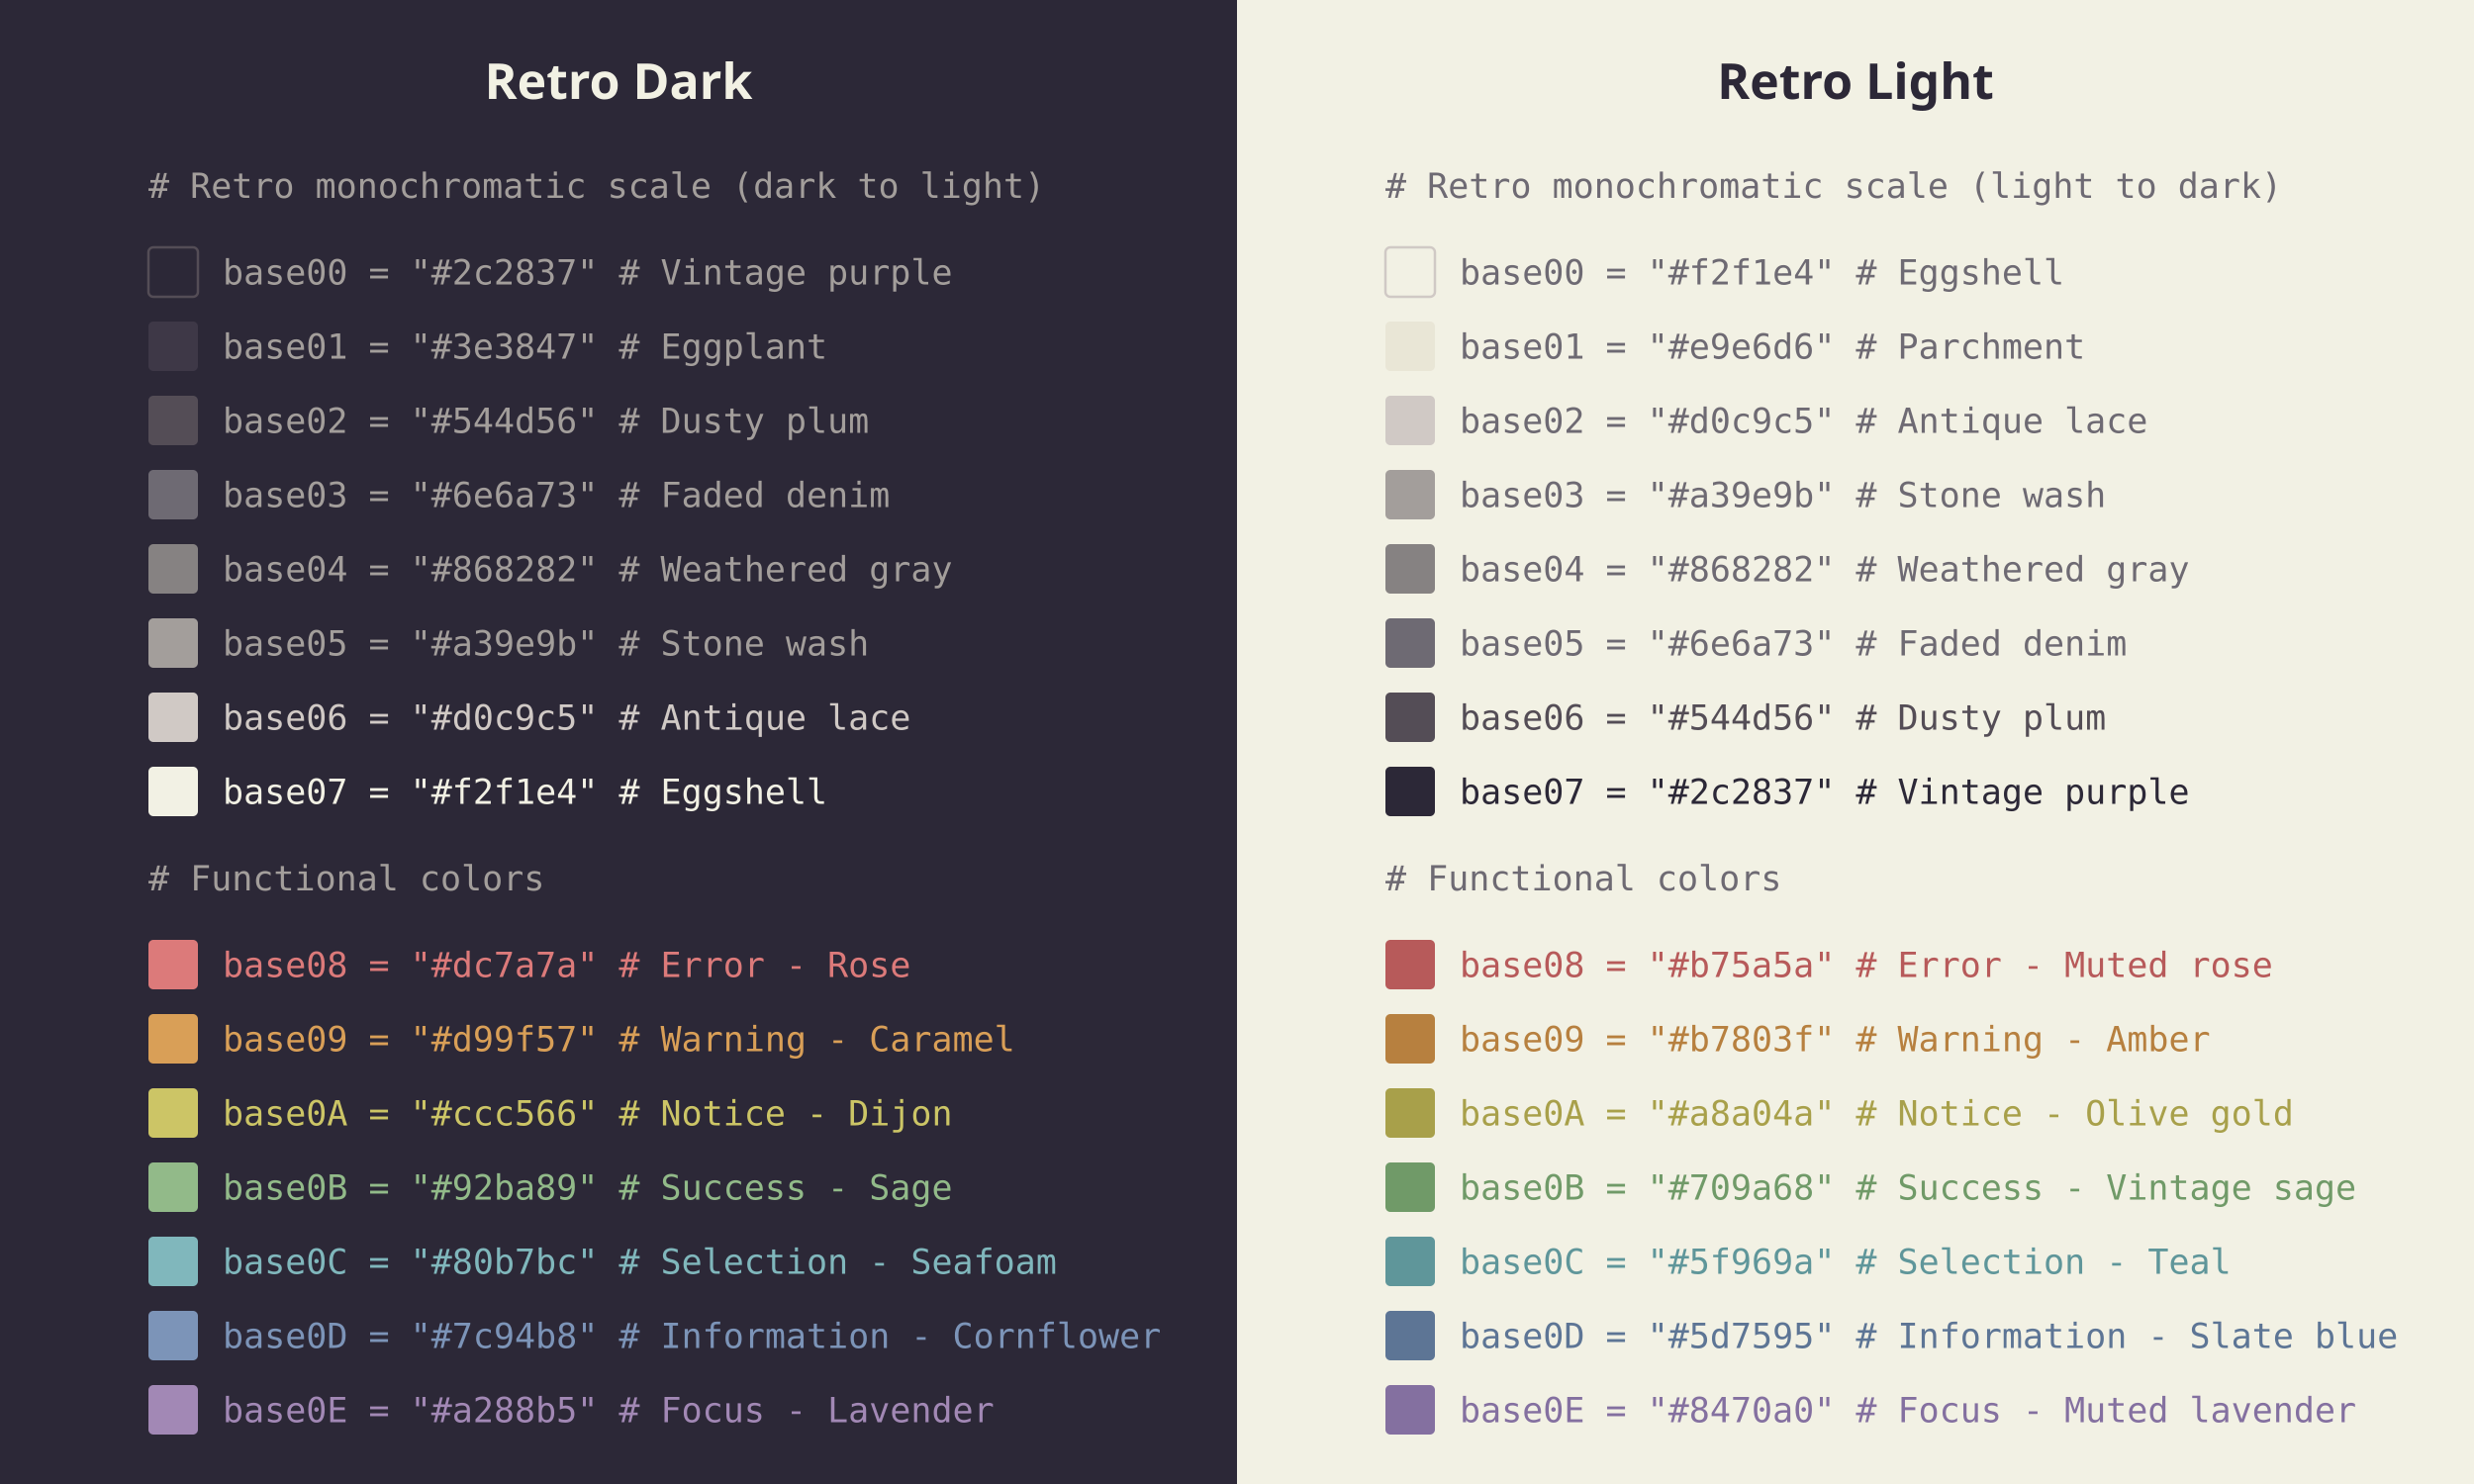
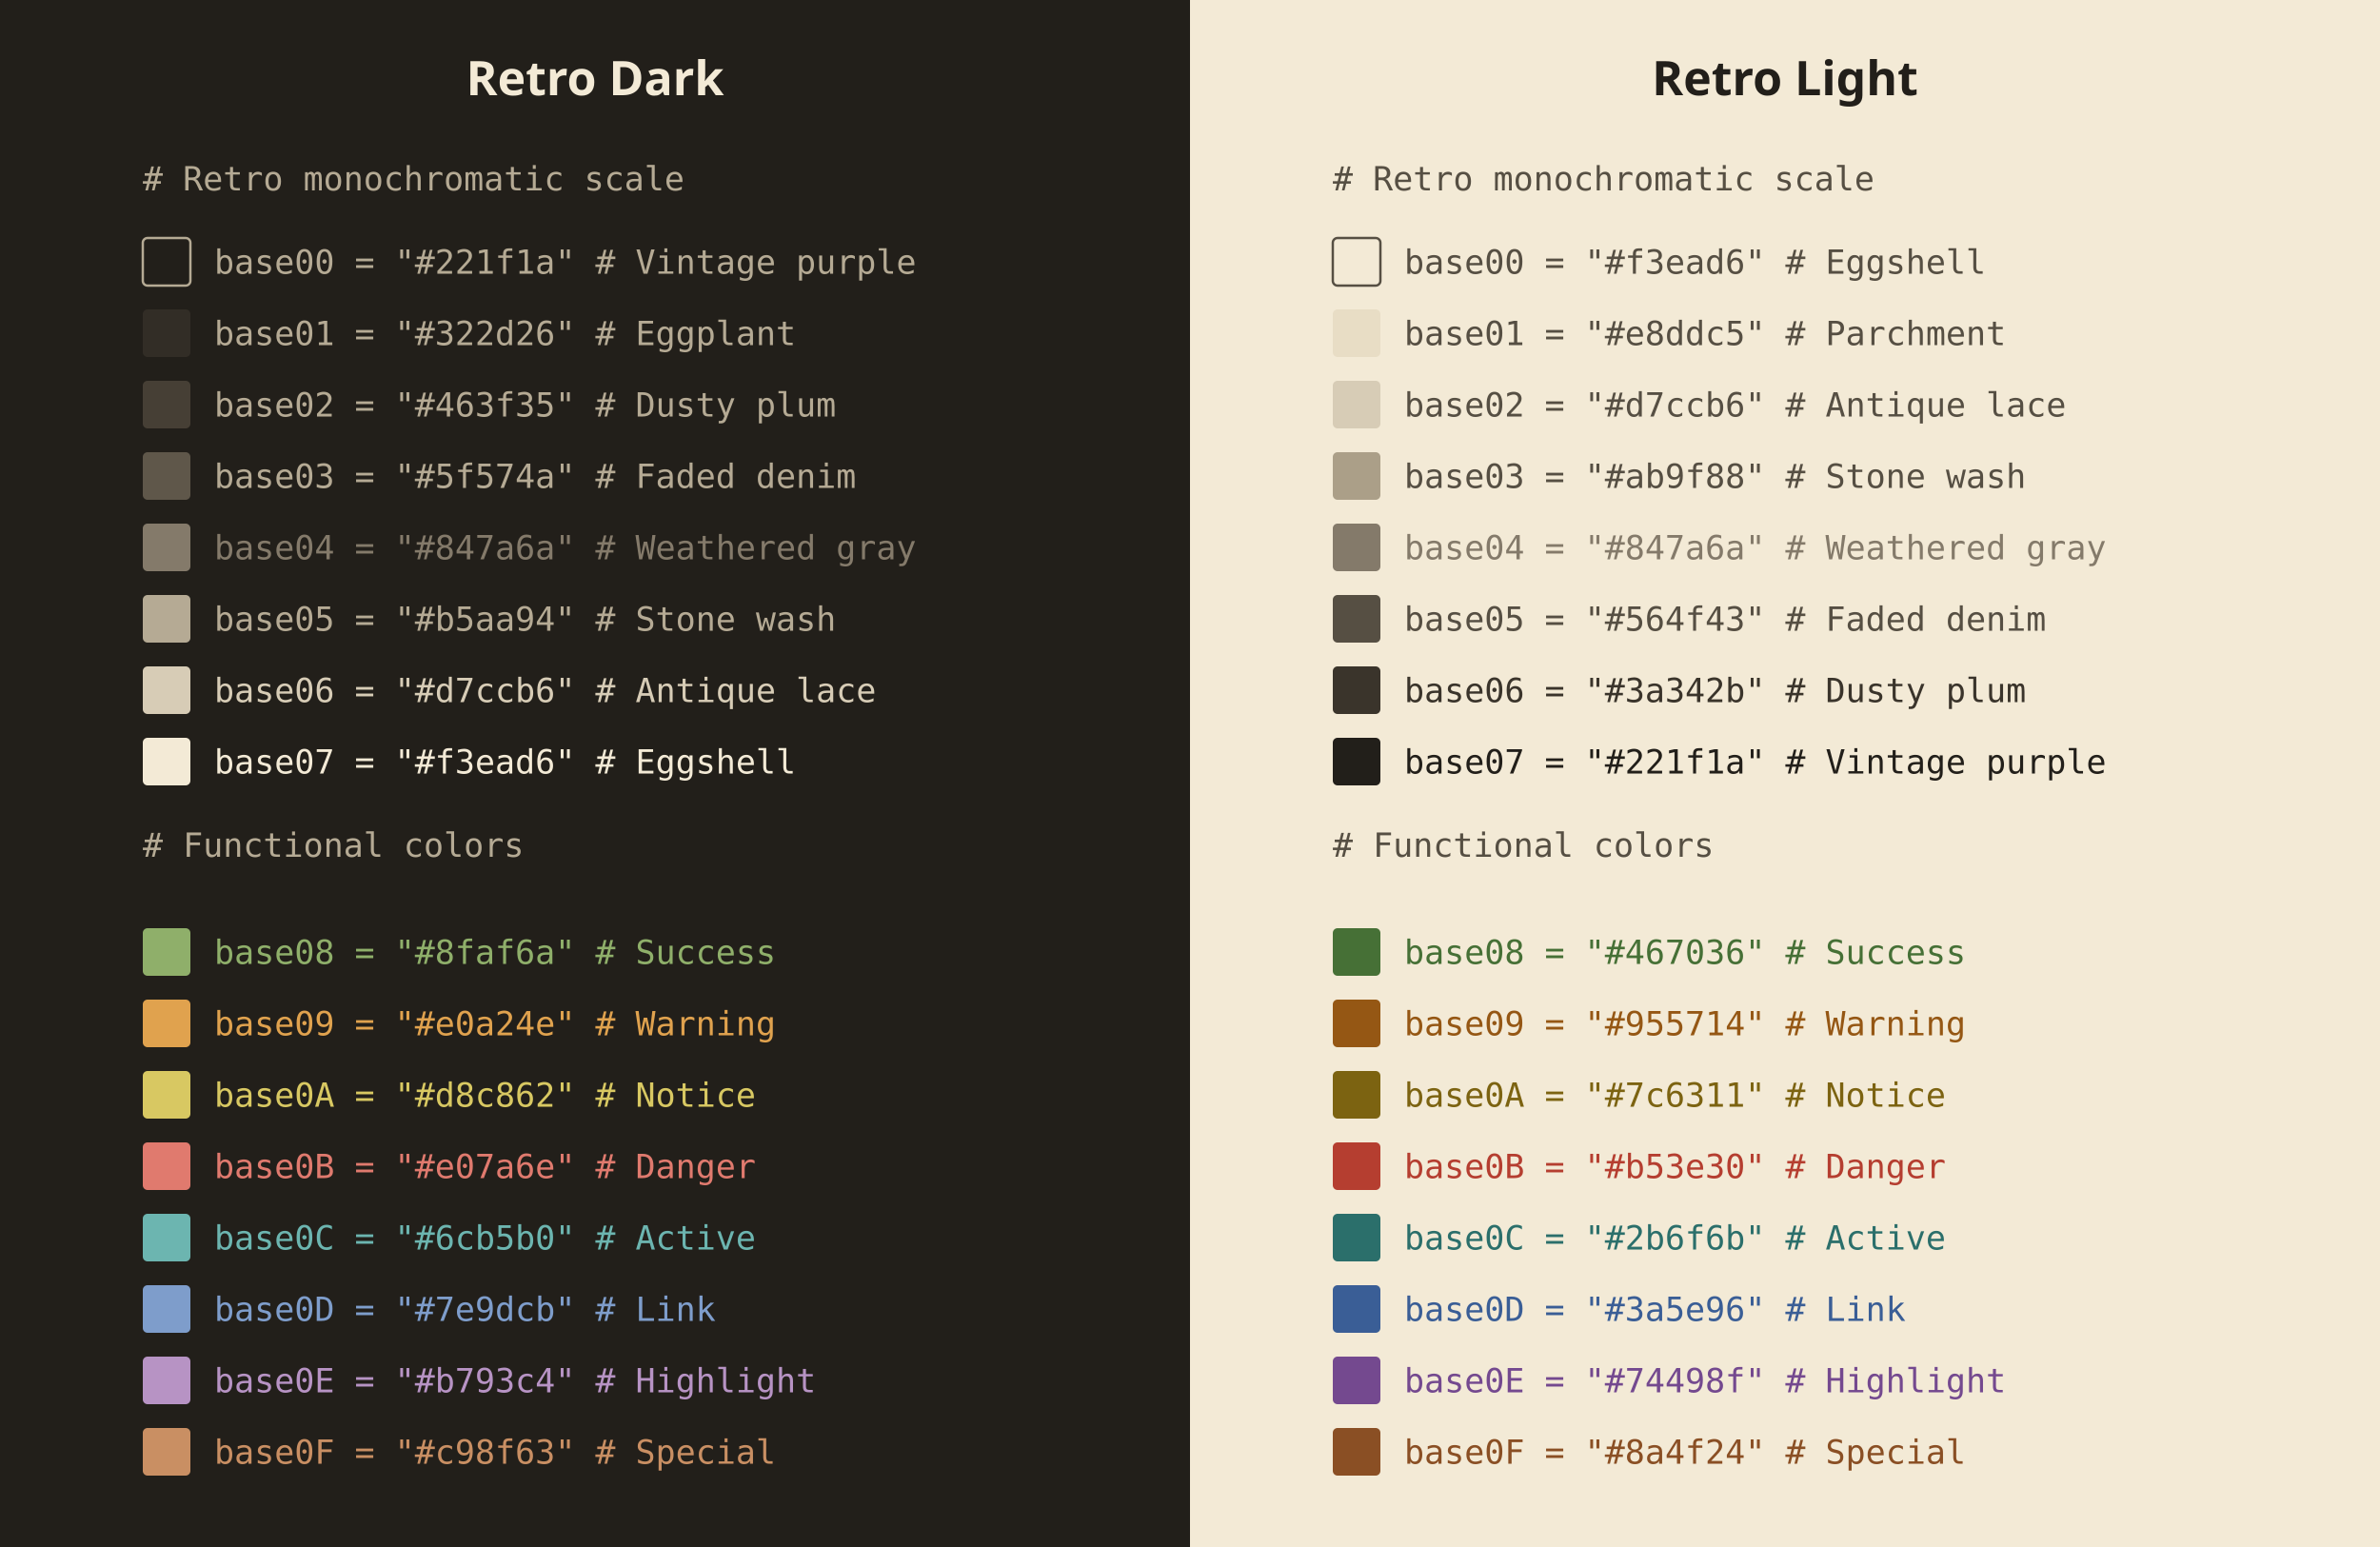
- <svg xmlns="http://www.w3.org/2000/svg" width="1000" height="600" viewBox="0 0 1000 600">
-   <rect x="0" y="0" width="500" height="600" fill="#2c2837" />
-   <rect x="500" y="0" width="500" height="600" fill="#f2f1e4" />
-   <text x="250" y="40" font-family="sans-serif" font-size="20" font-weight="bold" text-anchor="middle" fill="#f2f1e4">Retro Dark</text>
-   <text x="750" y="40" font-family="sans-serif" font-size="20" font-weight="bold" text-anchor="middle" fill="#2c2837">Retro Light</text>
-   <text x="60" y="80" font-family="monospace" font-size="14" fill="#a39e9b"># Retro monochromatic scale (dark to light)</text>
-   <rect x="60" y="100" width="20" height="20" rx="2" fill="#2c2837" stroke="#544d56" stroke-width="1" />
-   <text x="90" y="115" font-family="monospace" font-size="14" fill="#a39e9b">base00 = "#2c2837" # Vintage purple</text>
-   <rect x="60" y="130" width="20" height="20" rx="2" fill="#3e3847" />
-   <text x="90" y="145" font-family="monospace" font-size="14" fill="#a39e9b">base01 = "#3e3847" # Eggplant</text>
-   <rect x="60" y="160" width="20" height="20" rx="2" fill="#544d56" />
-   <text x="90" y="175" font-family="monospace" font-size="14" fill="#a39e9b">base02 = "#544d56" # Dusty plum</text>
-   <rect x="60" y="190" width="20" height="20" rx="2" fill="#6e6a73" />
-   <text x="90" y="205" font-family="monospace" font-size="14" fill="#a39e9b">base03 = "#6e6a73" # Faded denim</text>
-   <rect x="60" y="220" width="20" height="20" rx="2" fill="#868282" />
-   <text x="90" y="235" font-family="monospace" font-size="14" fill="#a39e9b">base04 = "#868282" # Weathered gray</text>
-   <rect x="60" y="250" width="20" height="20" rx="2" fill="#a39e9b" />
-   <text x="90" y="265" font-family="monospace" font-size="14" fill="#a39e9b">base05 = "#a39e9b" # Stone wash</text>
-   <rect x="60" y="280" width="20" height="20" rx="2" fill="#d0c9c5" />
-   <text x="90" y="295" font-family="monospace" font-size="14" fill="#d0c9c5">base06 = "#d0c9c5" # Antique lace</text>
-   <rect x="60" y="310" width="20" height="20" rx="2" fill="#f2f1e4" />
-   <text x="90" y="325" font-family="monospace" font-size="14" fill="#f2f1e4">base07 = "#f2f1e4" # Eggshell</text>
-   <text x="60" y="360" font-family="monospace" font-size="14" fill="#a39e9b"># Functional colors</text>
-   <rect x="60" y="380" width="20" height="20" rx="2" fill="#dc7a7a" />
-   <text x="90" y="395" font-family="monospace" font-size="14" fill="#dc7a7a">base08 = "#dc7a7a" # Error - Rose</text>
-   <rect x="60" y="410" width="20" height="20" rx="2" fill="#d99f57" />
-   <text x="90" y="425" font-family="monospace" font-size="14" fill="#d99f57">base09 = "#d99f57" # Warning - Caramel</text>
-   <rect x="60" y="440" width="20" height="20" rx="2" fill="#ccc566" />
-   <text x="90" y="455" font-family="monospace" font-size="14" fill="#ccc566">base0A = "#ccc566" # Notice - Dijon</text>
-   <rect x="60" y="470" width="20" height="20" rx="2" fill="#92ba89" />
-   <text x="90" y="485" font-family="monospace" font-size="14" fill="#92ba89">base0B = "#92ba89" # Success - Sage</text>
-   <rect x="60" y="500" width="20" height="20" rx="2" fill="#80b7bc" />
-   <text x="90" y="515" font-family="monospace" font-size="14" fill="#80b7bc">base0C = "#80b7bc" # Selection - Seafoam</text>
-   <rect x="60" y="530" width="20" height="20" rx="2" fill="#7c94b8" />
-   <text x="90" y="545" font-family="monospace" font-size="14" fill="#7c94b8">base0D = "#7c94b8" # Information - Cornflower</text>
-   <rect x="60" y="560" width="20" height="20" rx="2" fill="#a288b5" />
-   <text x="90" y="575" font-family="monospace" font-size="14" fill="#a288b5">base0E = "#a288b5" # Focus - Lavender</text>
-   <text x="560" y="80" font-family="monospace" font-size="14" fill="#6e6a73"># Retro monochromatic scale (light to dark)</text>
-   <rect x="560" y="100" width="20" height="20" rx="2" fill="#f2f1e4" stroke="#d0c9c5" stroke-width="1" />
-   <text x="590" y="115" font-family="monospace" font-size="14" fill="#6e6a73">base00 = "#f2f1e4" # Eggshell</text>
-   <rect x="560" y="130" width="20" height="20" rx="2" fill="#e9e6d6" />
-   <text x="590" y="145" font-family="monospace" font-size="14" fill="#6e6a73">base01 = "#e9e6d6" # Parchment</text>
-   <rect x="560" y="160" width="20" height="20" rx="2" fill="#d0c9c5" />
-   <text x="590" y="175" font-family="monospace" font-size="14" fill="#6e6a73">base02 = "#d0c9c5" # Antique lace</text>
-   <rect x="560" y="190" width="20" height="20" rx="2" fill="#a39e9b" />
-   <text x="590" y="205" font-family="monospace" font-size="14" fill="#6e6a73">base03 = "#a39e9b" # Stone wash</text>
-   <rect x="560" y="220" width="20" height="20" rx="2" fill="#868282" />
-   <text x="590" y="235" font-family="monospace" font-size="14" fill="#6e6a73">base04 = "#868282" # Weathered gray</text>
-   <rect x="560" y="250" width="20" height="20" rx="2" fill="#6e6a73" />
-   <text x="590" y="265" font-family="monospace" font-size="14" fill="#6e6a73">base05 = "#6e6a73" # Faded denim</text>
-   <rect x="560" y="280" width="20" height="20" rx="2" fill="#544d56" />
-   <text x="590" y="295" font-family="monospace" font-size="14" fill="#544d56">base06 = "#544d56" # Dusty plum</text>
-   <rect x="560" y="310" width="20" height="20" rx="2" fill="#2c2837" />
-   <text x="590" y="325" font-family="monospace" font-size="14" fill="#2c2837">base07 = "#2c2837" # Vintage purple</text>
-   <text x="560" y="360" font-family="monospace" font-size="14" fill="#6e6a73"># Functional colors</text>
-   <rect x="560" y="380" width="20" height="20" rx="2" fill="#b75a5a" />
-   <text x="590" y="395" font-family="monospace" font-size="14" fill="#b75a5a">base08 = "#b75a5a" # Error - Muted rose</text>
-   <rect x="560" y="410" width="20" height="20" rx="2" fill="#b7803f" />
-   <text x="590" y="425" font-family="monospace" font-size="14" fill="#b7803f">base09 = "#b7803f" # Warning - Amber</text>
-   <rect x="560" y="440" width="20" height="20" rx="2" fill="#a8a04a" />
-   <text x="590" y="455" font-family="monospace" font-size="14" fill="#a8a04a">base0A = "#a8a04a" # Notice - Olive gold</text>
-   <rect x="560" y="470" width="20" height="20" rx="2" fill="#709a68" />
-   <text x="590" y="485" font-family="monospace" font-size="14" fill="#709a68">base0B = "#709a68" # Success - Vintage sage</text>
-   <rect x="560" y="500" width="20" height="20" rx="2" fill="#5f969a" />
-   <text x="590" y="515" font-family="monospace" font-size="14" fill="#5f969a">base0C = "#5f969a" # Selection - Teal</text>
-   <rect x="560" y="530" width="20" height="20" rx="2" fill="#5d7595" />
-   <text x="590" y="545" font-family="monospace" font-size="14" fill="#5d7595">base0D = "#5d7595" # Information - Slate blue</text>
-   <rect x="560" y="560" width="20" height="20" rx="2" fill="#8470a0" />
-   <text x="590" y="575" font-family="monospace" font-size="14" fill="#8470a0">base0E = "#8470a0" # Focus - Muted lavender</text>
+ <svg xmlns="http://www.w3.org/2000/svg" width="1000" height="650" viewBox="0 0 1000 650">
+   <rect x="0" y="0" width="500" height="650" fill="#221f1a" />
+   <rect x="500" y="0" width="500" height="650" fill="#f3ead6" />
+   <text x="250" y="40" font-family="sans-serif" font-size="20" font-weight="bold" text-anchor="middle" fill="#f3ead6">Retro Dark</text>
+   <text x="60" y="80" font-family="monospace" font-size="14" fill="#b5aa94"># Retro monochromatic scale</text>
+   <rect x="60" y="100" width="20" height="20" rx="2" fill="#221f1a" stroke="#b5aa94" stroke-width="1" />
+   <text x="90" y="115" font-family="monospace" font-size="14" fill="#b5aa94">base00 = "#221f1a" # Vintage purple</text>
+   <rect x="60" y="130" width="20" height="20" rx="2" fill="#322d26" />
+   <text x="90" y="145" font-family="monospace" font-size="14" fill="#b5aa94">base01 = "#322d26" # Eggplant</text>
+   <rect x="60" y="160" width="20" height="20" rx="2" fill="#463f35" />
+   <text x="90" y="175" font-family="monospace" font-size="14" fill="#b5aa94">base02 = "#463f35" # Dusty plum</text>
+   <rect x="60" y="190" width="20" height="20" rx="2" fill="#5f574a" />
+   <text x="90" y="205" font-family="monospace" font-size="14" fill="#b5aa94">base03 = "#5f574a" # Faded denim</text>
+   <rect x="60" y="220" width="20" height="20" rx="2" fill="#847a6a" />
+   <text x="90" y="235" font-family="monospace" font-size="14" fill="#847a6a">base04 = "#847a6a" # Weathered gray</text>
+   <rect x="60" y="250" width="20" height="20" rx="2" fill="#b5aa94" />
+   <text x="90" y="265" font-family="monospace" font-size="14" fill="#b5aa94">base05 = "#b5aa94" # Stone wash</text>
+   <rect x="60" y="280" width="20" height="20" rx="2" fill="#d7ccb6" />
+   <text x="90" y="295" font-family="monospace" font-size="14" fill="#d7ccb6">base06 = "#d7ccb6" # Antique lace</text>
+   <rect x="60" y="310" width="20" height="20" rx="2" fill="#f3ead6" />
+   <text x="90" y="325" font-family="monospace" font-size="14" fill="#f3ead6">base07 = "#f3ead6" # Eggshell</text>
+   <text x="60" y="360" font-family="monospace" font-size="14" fill="#b5aa94"># Functional colors</text>
+   <rect x="60" y="390" width="20" height="20" rx="2" fill="#8faf6a" />
+   <text x="90" y="405" font-family="monospace" font-size="14" fill="#8faf6a">base08 = "#8faf6a" # Success</text>
+   <rect x="60" y="420" width="20" height="20" rx="2" fill="#e0a24e" />
+   <text x="90" y="435" font-family="monospace" font-size="14" fill="#e0a24e">base09 = "#e0a24e" # Warning</text>
+   <rect x="60" y="450" width="20" height="20" rx="2" fill="#d8c862" />
+   <text x="90" y="465" font-family="monospace" font-size="14" fill="#d8c862">base0A = "#d8c862" # Notice</text>
+   <rect x="60" y="480" width="20" height="20" rx="2" fill="#e07a6e" />
+   <text x="90" y="495" font-family="monospace" font-size="14" fill="#e07a6e">base0B = "#e07a6e" # Danger</text>
+   <rect x="60" y="510" width="20" height="20" rx="2" fill="#6cb5b0" />
+   <text x="90" y="525" font-family="monospace" font-size="14" fill="#6cb5b0">base0C = "#6cb5b0" # Active</text>
+   <rect x="60" y="540" width="20" height="20" rx="2" fill="#7e9dcb" />
+   <text x="90" y="555" font-family="monospace" font-size="14" fill="#7e9dcb">base0D = "#7e9dcb" # Link</text>
+   <rect x="60" y="570" width="20" height="20" rx="2" fill="#b793c4" />
+   <text x="90" y="585" font-family="monospace" font-size="14" fill="#b793c4">base0E = "#b793c4" # Highlight</text>
+   <rect x="60" y="600" width="20" height="20" rx="2" fill="#c98f63" />
+   <text x="90" y="615" font-family="monospace" font-size="14" fill="#c98f63">base0F = "#c98f63" # Special</text>
+   <text x="750" y="40" font-family="sans-serif" font-size="20" font-weight="bold" text-anchor="middle" fill="#221f1a">Retro Light</text>
+   <text x="560" y="80" font-family="monospace" font-size="14" fill="#564f43"># Retro monochromatic scale</text>
+   <rect x="560" y="100" width="20" height="20" rx="2" fill="#f3ead6" stroke="#564f43" stroke-width="1" />
+   <text x="590" y="115" font-family="monospace" font-size="14" fill="#564f43">base00 = "#f3ead6" # Eggshell</text>
+   <rect x="560" y="130" width="20" height="20" rx="2" fill="#e8ddc5" />
+   <text x="590" y="145" font-family="monospace" font-size="14" fill="#564f43">base01 = "#e8ddc5" # Parchment</text>
+   <rect x="560" y="160" width="20" height="20" rx="2" fill="#d7ccb6" />
+   <text x="590" y="175" font-family="monospace" font-size="14" fill="#564f43">base02 = "#d7ccb6" # Antique lace</text>
+   <rect x="560" y="190" width="20" height="20" rx="2" fill="#ab9f88" />
+   <text x="590" y="205" font-family="monospace" font-size="14" fill="#564f43">base03 = "#ab9f88" # Stone wash</text>
+   <rect x="560" y="220" width="20" height="20" rx="2" fill="#847a6a" />
+   <text x="590" y="235" font-family="monospace" font-size="14" fill="#847a6a">base04 = "#847a6a" # Weathered gray</text>
+   <rect x="560" y="250" width="20" height="20" rx="2" fill="#564f43" />
+   <text x="590" y="265" font-family="monospace" font-size="14" fill="#564f43">base05 = "#564f43" # Faded denim</text>
+   <rect x="560" y="280" width="20" height="20" rx="2" fill="#3a342b" />
+   <text x="590" y="295" font-family="monospace" font-size="14" fill="#3a342b">base06 = "#3a342b" # Dusty plum</text>
+   <rect x="560" y="310" width="20" height="20" rx="2" fill="#221f1a" />
+   <text x="590" y="325" font-family="monospace" font-size="14" fill="#221f1a">base07 = "#221f1a" # Vintage purple</text>
+   <text x="560" y="360" font-family="monospace" font-size="14" fill="#564f43"># Functional colors</text>
+   <rect x="560" y="390" width="20" height="20" rx="2" fill="#467036" />
+   <text x="590" y="405" font-family="monospace" font-size="14" fill="#467036">base08 = "#467036" # Success</text>
+   <rect x="560" y="420" width="20" height="20" rx="2" fill="#955714" />
+   <text x="590" y="435" font-family="monospace" font-size="14" fill="#955714">base09 = "#955714" # Warning</text>
+   <rect x="560" y="450" width="20" height="20" rx="2" fill="#7c6311" />
+   <text x="590" y="465" font-family="monospace" font-size="14" fill="#7c6311">base0A = "#7c6311" # Notice</text>
+   <rect x="560" y="480" width="20" height="20" rx="2" fill="#b53e30" />
+   <text x="590" y="495" font-family="monospace" font-size="14" fill="#b53e30">base0B = "#b53e30" # Danger</text>
+   <rect x="560" y="510" width="20" height="20" rx="2" fill="#2b6f6b" />
+   <text x="590" y="525" font-family="monospace" font-size="14" fill="#2b6f6b">base0C = "#2b6f6b" # Active</text>
+   <rect x="560" y="540" width="20" height="20" rx="2" fill="#3a5e96" />
+   <text x="590" y="555" font-family="monospace" font-size="14" fill="#3a5e96">base0D = "#3a5e96" # Link</text>
+   <rect x="560" y="570" width="20" height="20" rx="2" fill="#74498f" />
+   <text x="590" y="585" font-family="monospace" font-size="14" fill="#74498f">base0E = "#74498f" # Highlight</text>
+   <rect x="560" y="600" width="20" height="20" rx="2" fill="#8a4f24" />
+   <text x="590" y="615" font-family="monospace" font-size="14" fill="#8a4f24">base0F = "#8a4f24" # Special</text>
</svg>
